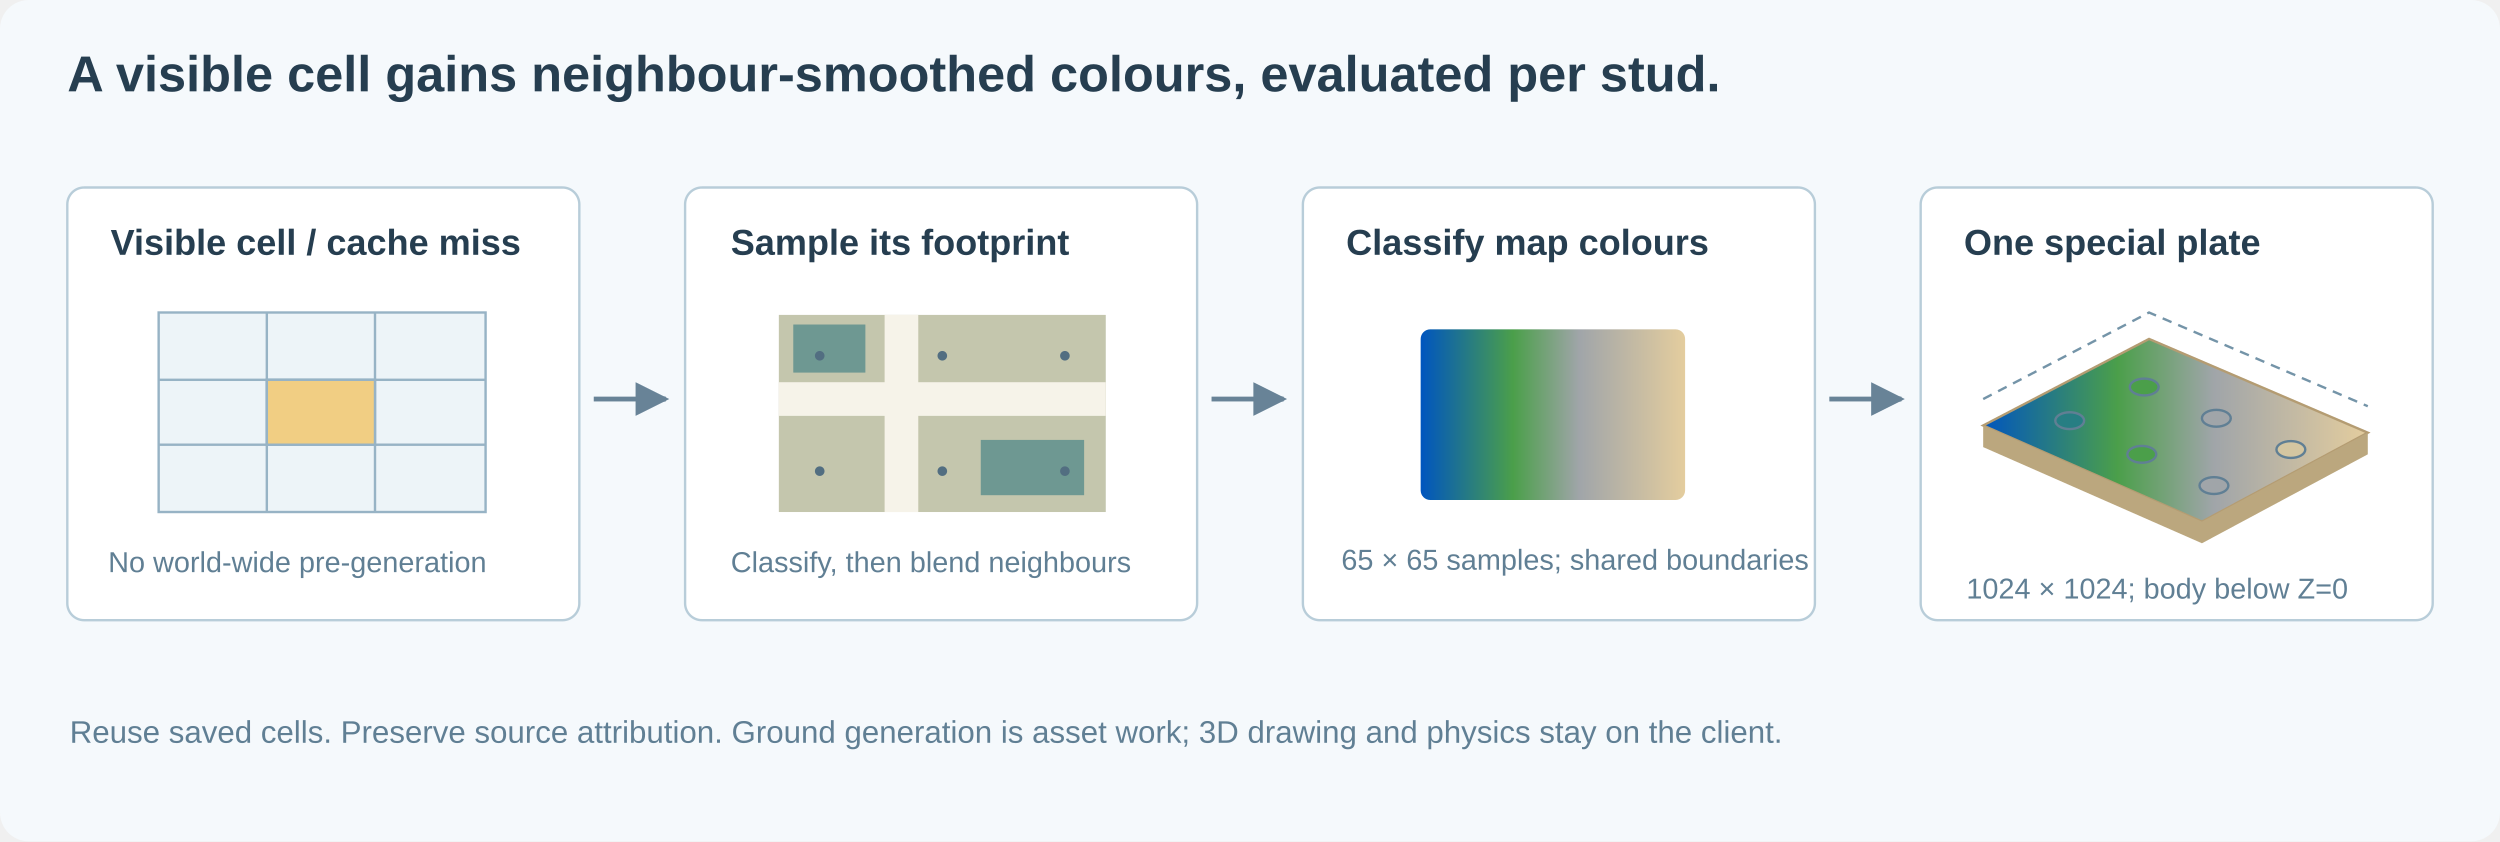
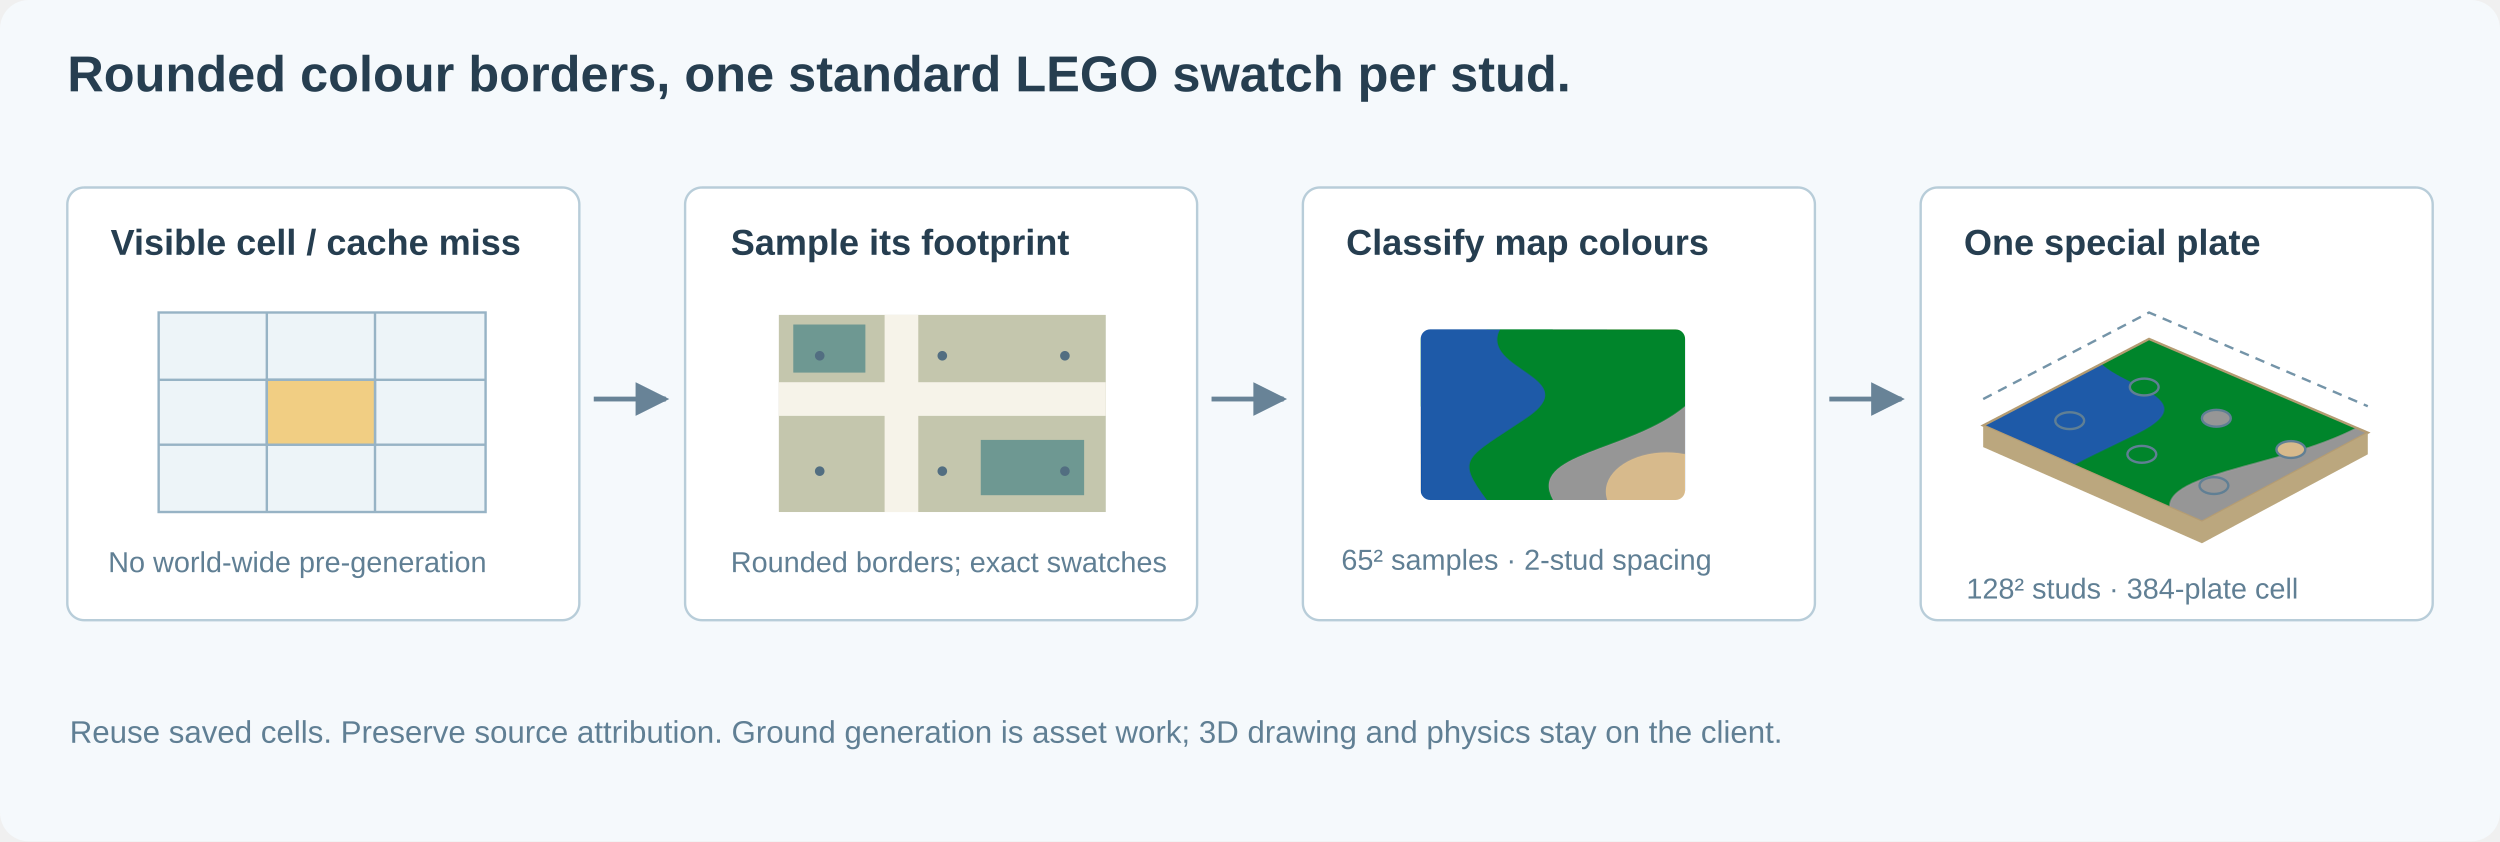
<svg xmlns="http://www.w3.org/2000/svg" width="1040" height="350" viewBox="0 0 1040 350" role="img" aria-labelledby="title desc">
  <defs>
    <marker id="a" viewBox="0 0 10 10" refX="9" refY="5" markerWidth="7" markerHeight="7" orient="auto-start-reverse">
      <path d="M0 0L10 5L0 10Z" fill="#688397" />
    </marker>
  </defs>
  <rect width="1040" height="350" rx="12" fill="#f5f9fc" />
  <defs>
-     <linearGradient id="terrain">
-       <stop stop-color="#0055bf" />
-       <stop offset=".35" stop-color="#4b9f4a" />
-       <stop offset=".6" stop-color="#a0a5a9" />
-       <stop offset="1" stop-color="#e4cd9e" />
-     </linearGradient>
+     <pattern id="terrain" patternUnits="objectBoundingBox" width="1" height="1" viewBox="0 0 100 100" preserveAspectRatio="none">
+       <rect width="100" height="100" fill="#00852b" />
+       <path d="M0 0H30C22 24 63 28 40 52S13 75 25 100H0Z" fill="#1e5aa8" />
+       <path d="M50 100C40 72 79 72 100 45V100Z" fill="#969696" />
+       <circle cx="93" cy="95" r="23" fill="#d7ba8c" />
+     </pattern>
  </defs>
  <g font-family="Arial,sans-serif" fill="#263e50">
-     <text x="28" y="38" font-size="21" font-weight="bold">A visible cell gains neighbour-smoothed colours, evaluated per stud.</text>
+     <text x="28" y="38" font-size="21" font-weight="bold">Rounded colour borders, one standard LEGO swatch per stud.</text>
    <g fill="white" stroke="#b8cdd9">
      <rect x="28" y="78" width="213" height="180" rx="7" />
      <rect x="285" y="78" width="213" height="180" rx="7" />
      <rect x="542" y="78" width="213" height="180" rx="7" />
      <rect x="799" y="78" width="213" height="180" rx="7" />
    </g>
    <g font-size="15" font-weight="bold">
      <text x="46" y="106">Visible cell / cache miss</text>
      <text x="304" y="106">Sample its footprint</text>
      <text x="560" y="106">Classify map colours</text>
      <text x="817" y="106">One special plate</text>
    </g>
    <g transform="translate(66 130)" stroke="#97b3c5" fill="#edf4f8">
      <rect width="136" height="83" />
      <path d="M45 0V83M90 0V83M0 28H136M0 55H136" />
      <rect x="45" y="28" width="45" height="27" fill="#f1ce83" />
    </g>
    <g transform="translate(324 131)">
      <path d="M0 0H136V82H0Z" fill="#c4c6ad" />
      <path d="M0 35H136M51 0V82" stroke="#f6f3e9" stroke-width="14" />
      <g fill="#6e9892">
        <rect x="6" y="4" width="30" height="20" />
        <rect x="84" y="52" width="43" height="23" />
      </g>
      <g fill="#526e81">
        <circle cx="17" cy="17" r="2" />
        <circle cx="68" cy="17" r="2" />
        <circle cx="119" cy="17" r="2" />
        <circle cx="17" cy="65" r="2" />
        <circle cx="68" cy="65" r="2" />
        <circle cx="119" cy="65" r="2" />
      </g>
    </g>
    <rect x="591" y="137" width="110" height="71" rx="4" fill="url(#terrain)" />
-     <text x="558" y="237" font-size="12" fill="#607f94">65 × 65 samples; shared boundaries</text>
+     <text x="558" y="237" font-size="12" fill="#607f94">65² samples · 2-stud spacing</text>
    <g transform="translate(825 141)">
      <path d="M0 36L69 0L160 39L91 76Z" fill="url(#terrain)" stroke="#b49c72" />
      <path d="M0 36V45L91 85V76ZM91 76V85L160 48V39Z" fill="#bba77e" />
      <g stroke="#607f94">
-         <ellipse cx="36" cy="34" rx="6" ry="3.5" fill="#277e83" />
-         <ellipse cx="67" cy="20" rx="6" ry="3.5" fill="#4b9f4a" />
-         <ellipse cx="97" cy="33" rx="6" ry="3.5" fill="#a0a5a9" />
-         <ellipse cx="128" cy="46" rx="6" ry="3.5" fill="#d4c6a1" />
-         <ellipse cx="66" cy="48" rx="6" ry="3.5" fill="#4b9f4a" />
-         <ellipse cx="96" cy="61" rx="6" ry="3.5" fill="#a0a5a9" />
+         <ellipse cx="36" cy="34" rx="6" ry="3.5" fill="#1e5aa8" />
+         <ellipse cx="67" cy="20" rx="6" ry="3.5" fill="#00852b" />
+         <ellipse cx="97" cy="33" rx="6" ry="3.5" fill="#969696" />
+         <ellipse cx="128" cy="46" rx="6" ry="3.5" fill="#d7ba8c" />
+         <ellipse cx="66" cy="48" rx="6" ry="3.5" fill="#00852b" />
+         <ellipse cx="96" cy="61" rx="6" ry="3.5" fill="#969696" />
      </g>
      <path d="M0 25L69 -11L160 28" stroke="#7494a8" stroke-dasharray="4 3" fill="none" />
    </g>
    <text x="45" y="238" font-size="12" fill="#607f94">No world-wide pre-generation</text>
-     <text x="304" y="238" font-size="12" fill="#607f94">Classify, then blend neighbours</text>
-     <text x="818" y="249" font-size="12" fill="#607f94">1024 × 1024; body below Z=0</text>
+     <text x="304" y="238" font-size="12" fill="#607f94">Rounded borders; exact swatches</text>
+     <text x="818" y="249" font-size="12" fill="#607f94">128² studs · 384-plate cell</text>
    <g stroke="#688397" stroke-width="2" marker-end="url(#a)">
      <path d="M247 166H277" />
      <path d="M504 166H534" />
      <path d="M761 166H791" />
    </g>
    <text x="29" y="309" font-size="13" fill="#607f94">Reuse saved cells. Preserve source attribution. Ground generation is asset work; 3D drawing and physics stay on the client.</text>
  </g>
</svg>
